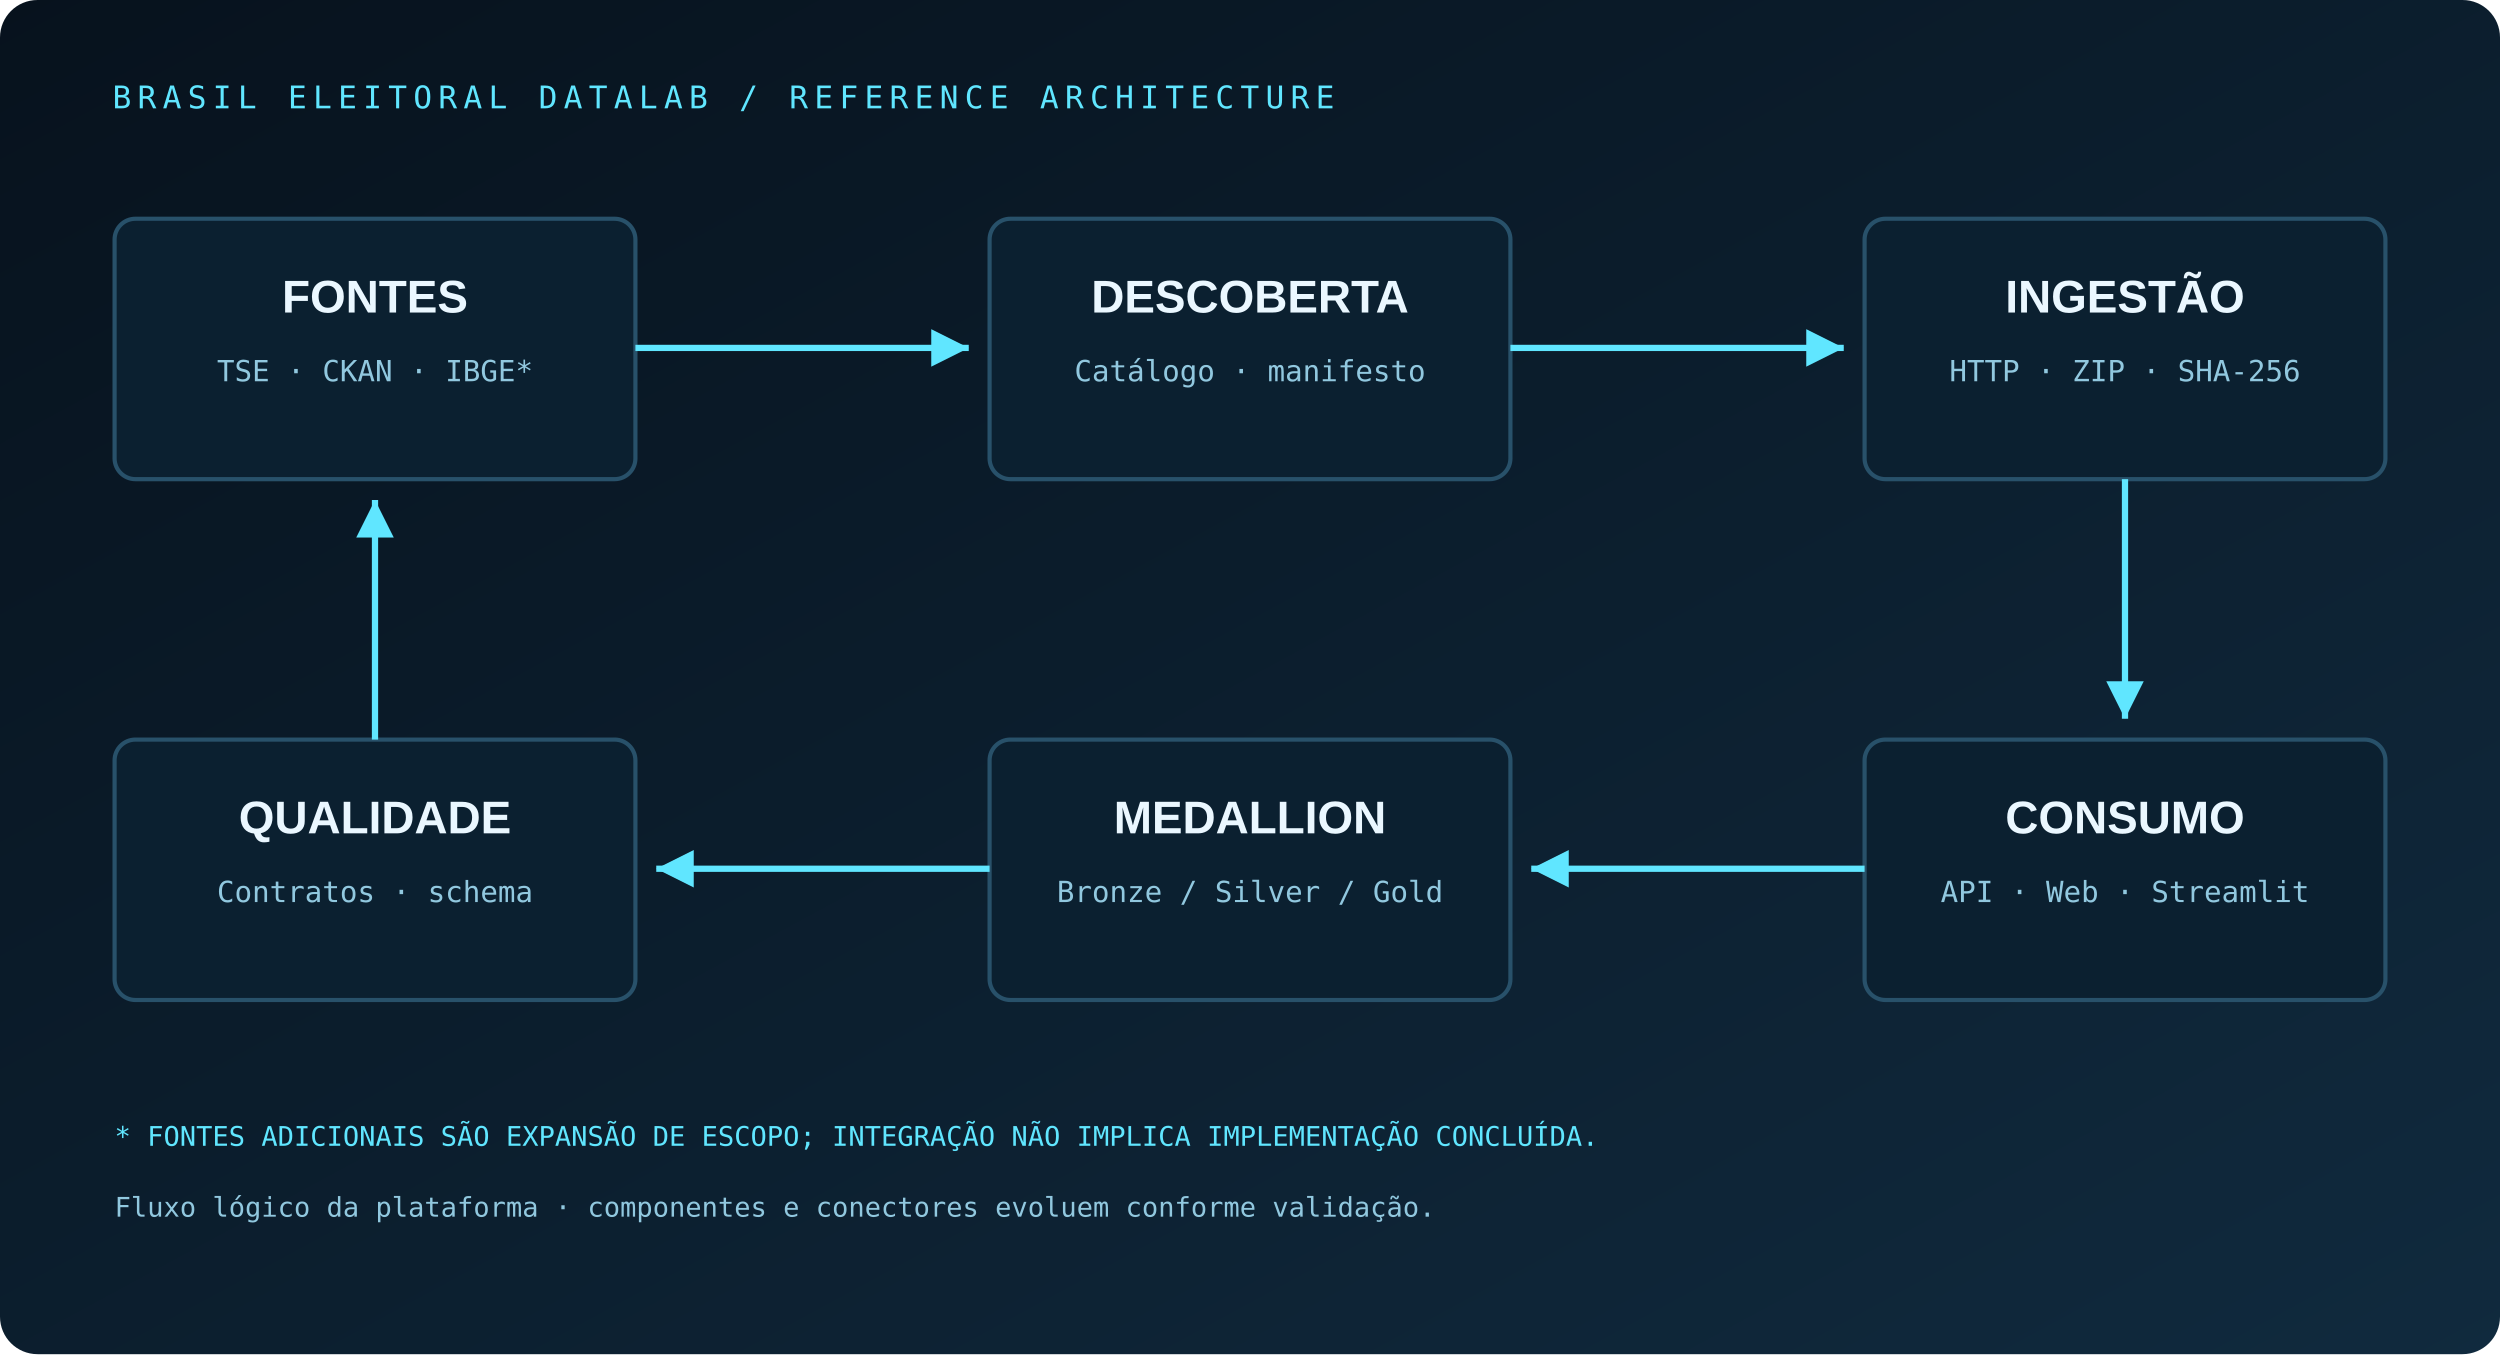
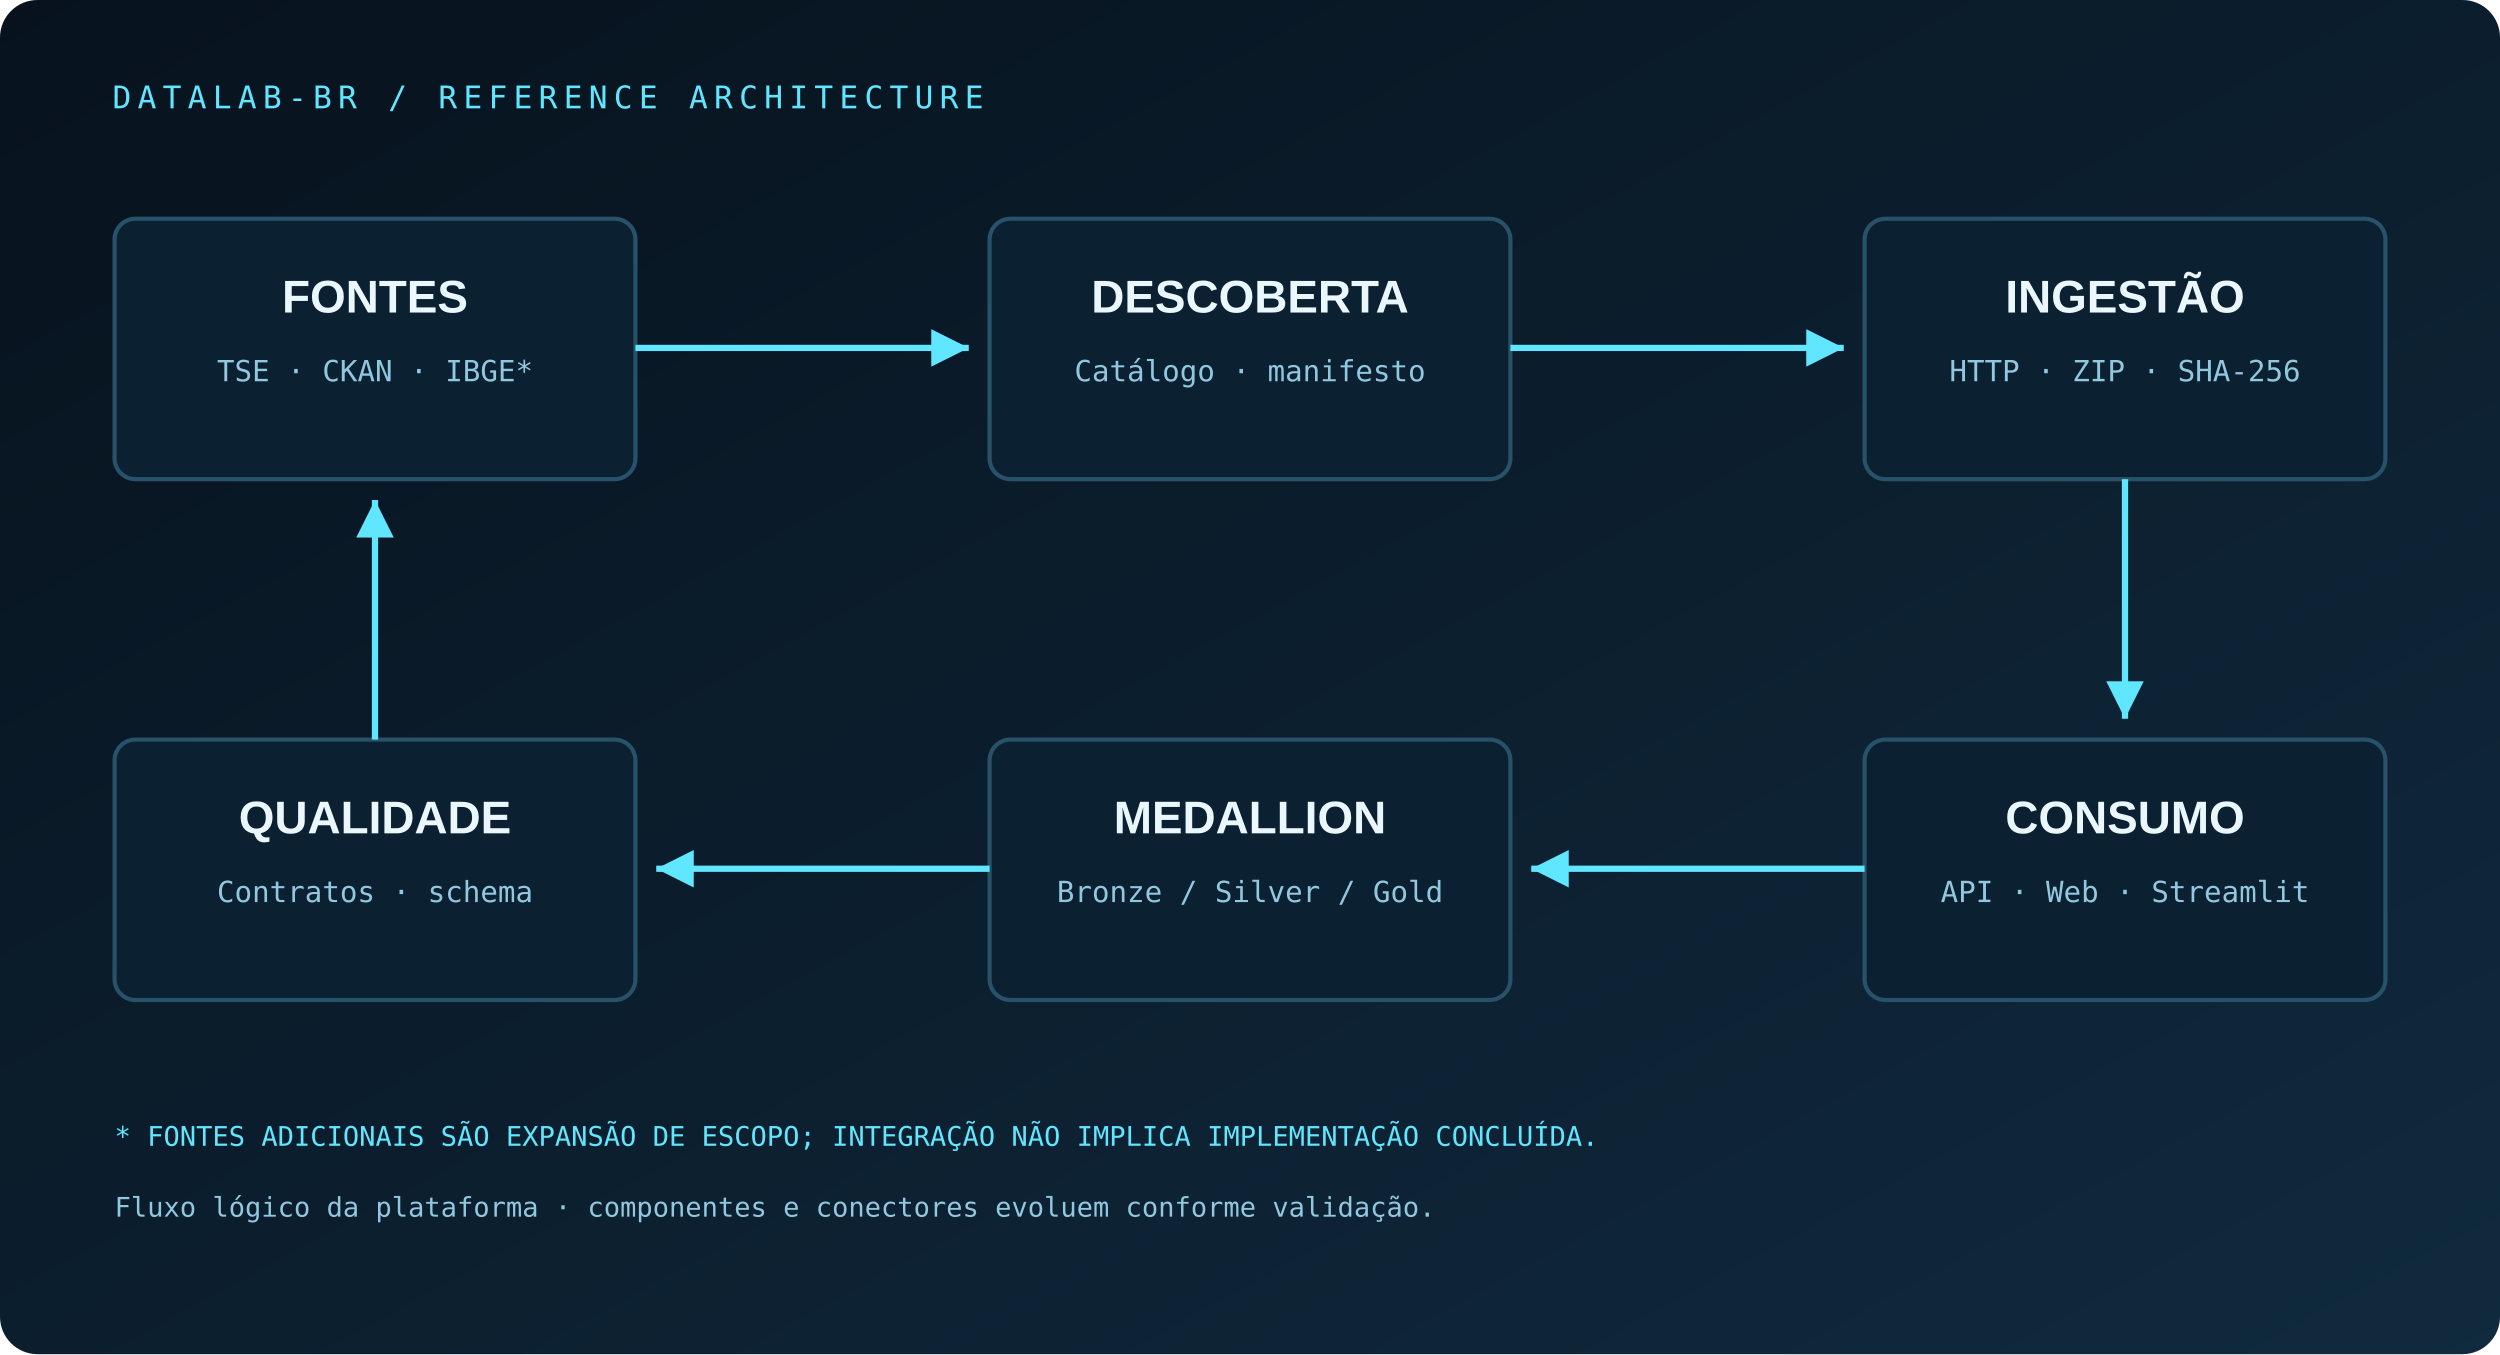
<svg xmlns="http://www.w3.org/2000/svg" width="1200" height="650" viewBox="0 0 1200 650">
  <defs>
    <linearGradient id="b" x2="1" y2="1">
      <stop stop-color="#07121d" />
      <stop offset="1" stop-color="#102a3e" />
    </linearGradient>
    <marker id="a" markerWidth="8" markerHeight="8" refX="6" refY="3" orient="auto">
      <path d="M0 0L6 3L0 6" fill="#60e6ff" />
    </marker>
  </defs>
  <rect width="1200" height="650" rx="18" fill="url(#b)" />
  <g fill="#60e6ff" font-family="monospace" font-size="15" letter-spacing="3">
-     <text x="54" y="52">BRASIL ELEITORAL DATALAB / REFERENCE ARCHITECTURE</text>
+     <text x="54" y="52">DATALAB-BR / REFERENCE ARCHITECTURE</text>
  </g>
  <g stroke="#28516a" fill="#0b2030" stroke-width="2">
    <rect x="55" y="105" width="250" height="125" rx="10" />
    <rect x="475" y="105" width="250" height="125" rx="10" />
    <rect x="895" y="105" width="250" height="125" rx="10" />
    <rect x="55" y="355" width="250" height="125" rx="10" />
    <rect x="475" y="355" width="250" height="125" rx="10" />
    <rect x="895" y="355" width="250" height="125" rx="10" />
  </g>
  <g font-family="Arial" fill="#eaf7ff" font-size="22" font-weight="bold">
    <text x="180" y="150" text-anchor="middle">FONTES</text>
    <text x="600" y="150" text-anchor="middle">DESCOBERTA</text>
    <text x="1020" y="150" text-anchor="middle">INGESTÃO</text>
    <text x="180" y="400" text-anchor="middle">QUALIDADE</text>
    <text x="600" y="400" text-anchor="middle">MEDALLION</text>
    <text x="1020" y="400" text-anchor="middle">CONSUMO</text>
  </g>
  <g font-family="monospace" fill="#91c8df" font-size="14" text-anchor="middle">
    <text x="180" y="183">TSE · CKAN · IBGE*</text>
    <text x="600" y="183">Catálogo · manifesto</text>
    <text x="1020" y="183">HTTP · ZIP · SHA-256</text>
    <text x="180" y="433">Contratos · schema</text>
    <text x="600" y="433">Bronze / Silver / Gold</text>
    <text x="1020" y="433">API · Web · Streamlit</text>
  </g>
  <g stroke="#60e6ff" stroke-width="3" fill="none" marker-end="url(#a)">
    <path d="M305 167H465" />
    <path d="M725 167H885" />
    <path d="M1020 230V345" />
    <path d="M895 417H735" />
    <path d="M475 417H315" />
    <path d="M180 355V240" />
  </g>
  <g font-family="monospace" fill="#60e6ff" font-size="13">
    <text x="55" y="550">* FONTES ADICIONAIS SÃO EXPANSÃO DE ESCOPO; INTEGRAÇÃO NÃO IMPLICA IMPLEMENTAÇÃO CONCLUÍDA.</text>
    <text x="55" y="584" fill="#91c8df">Fluxo lógico da plataforma · componentes e conectores evoluem conforme validação.</text>
  </g>
</svg>
